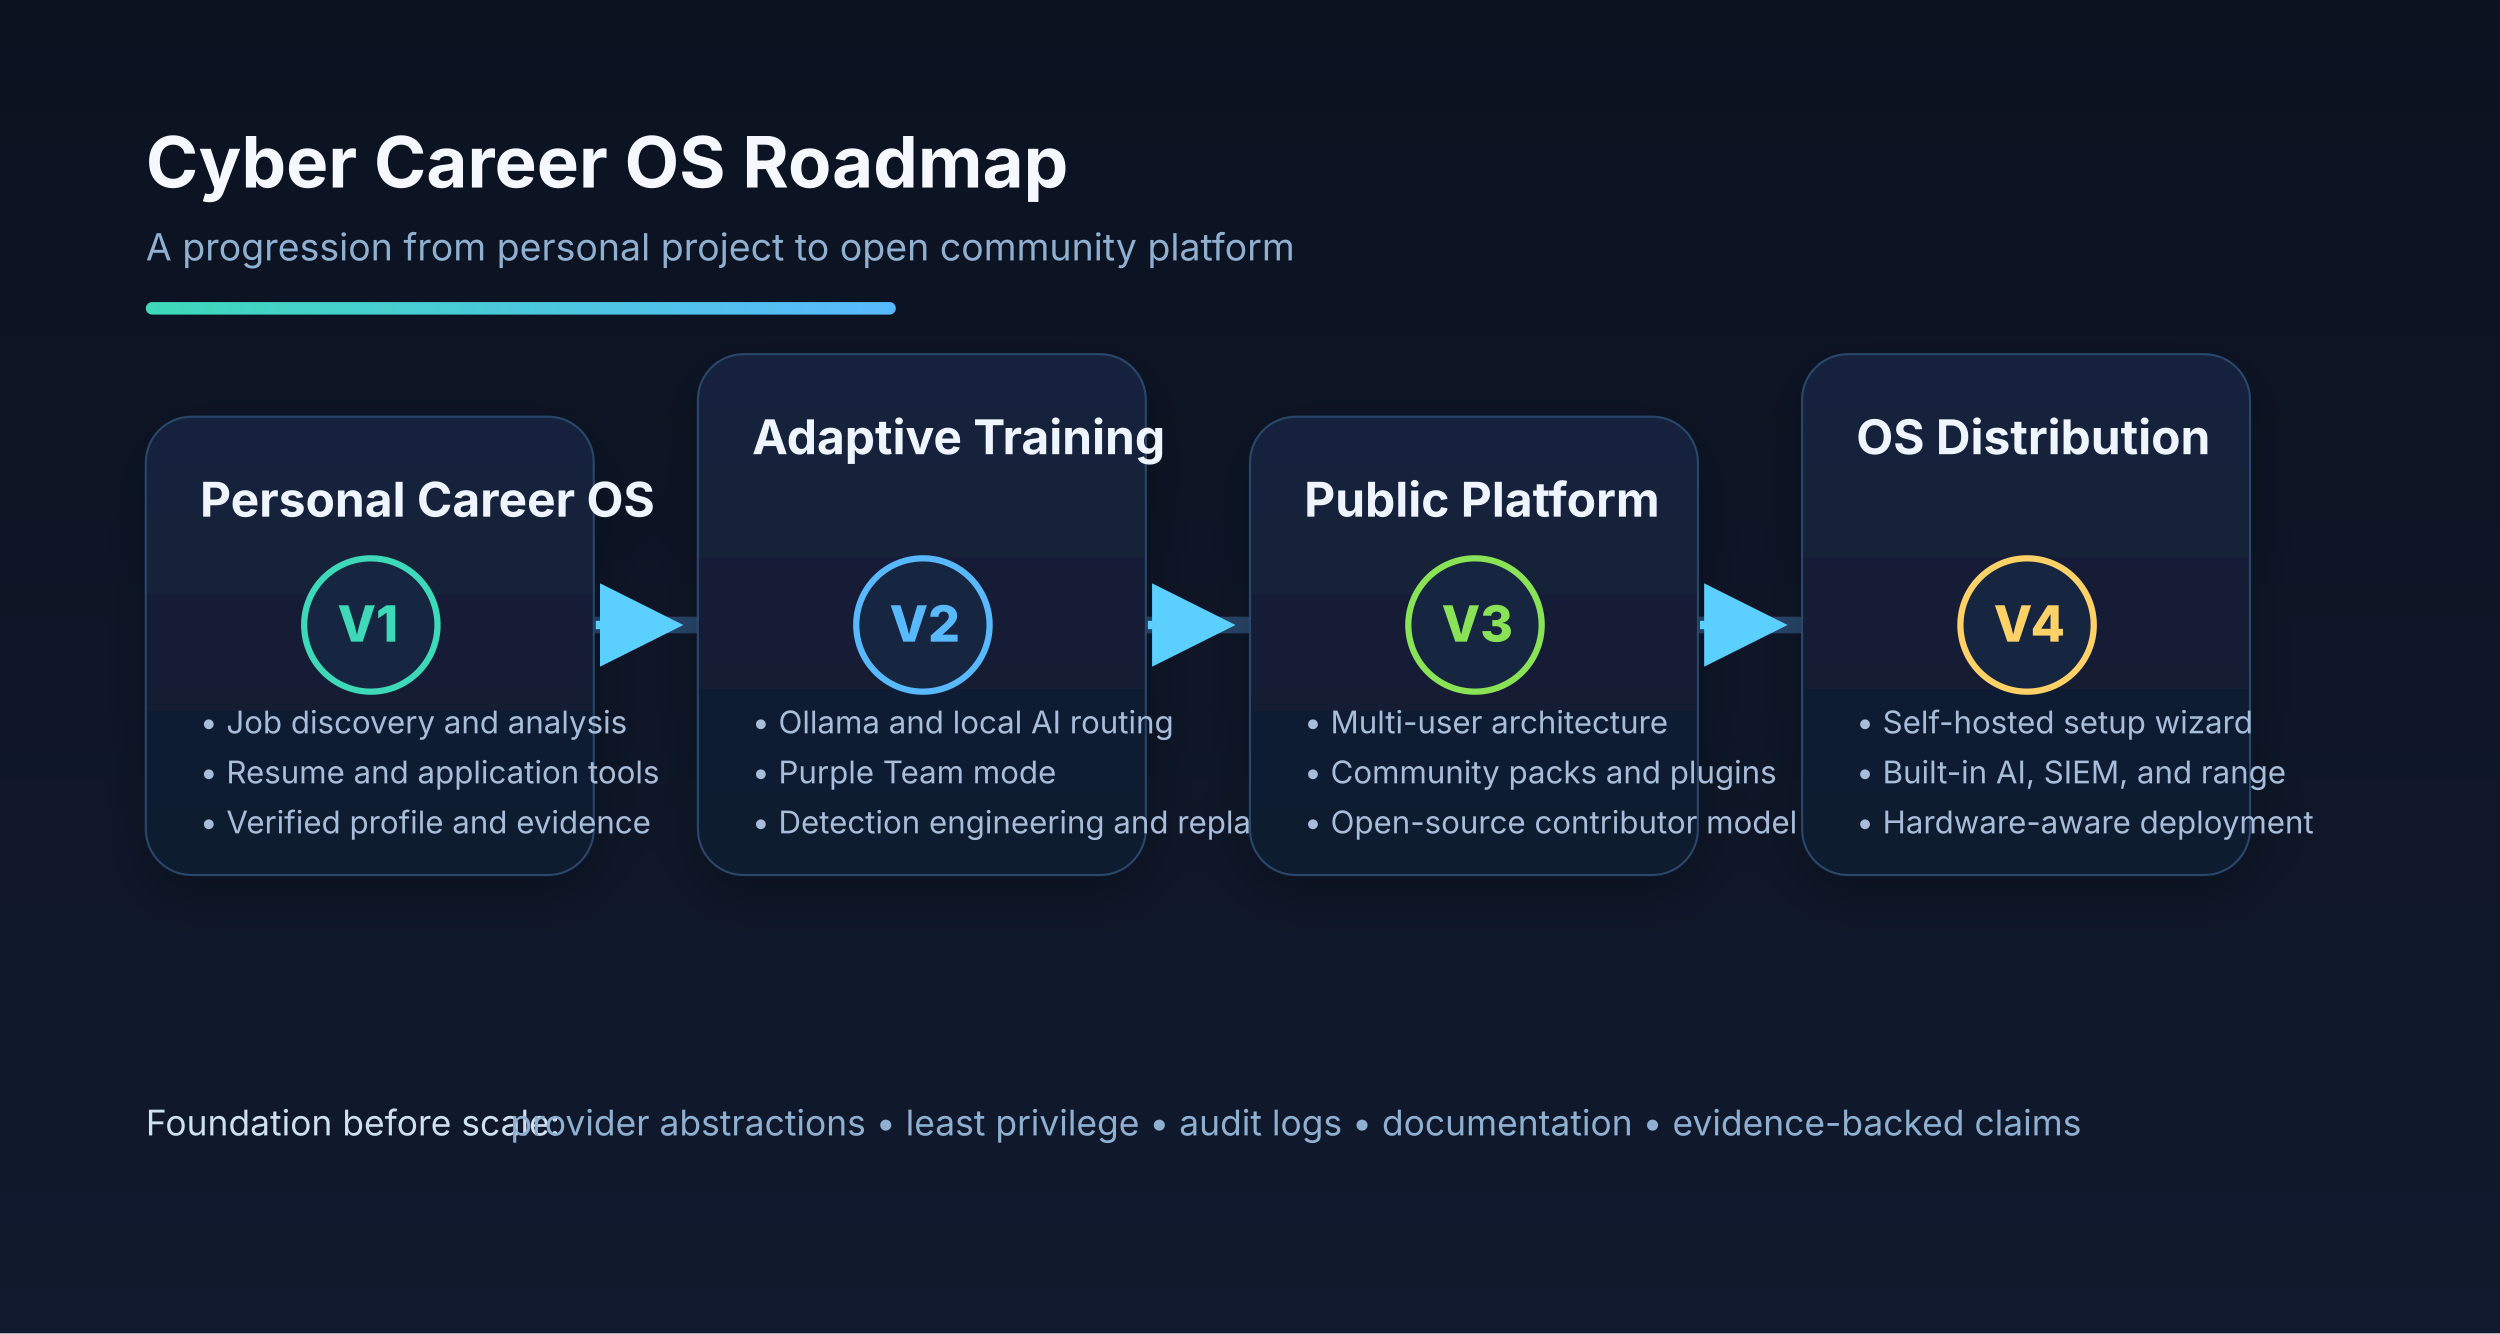
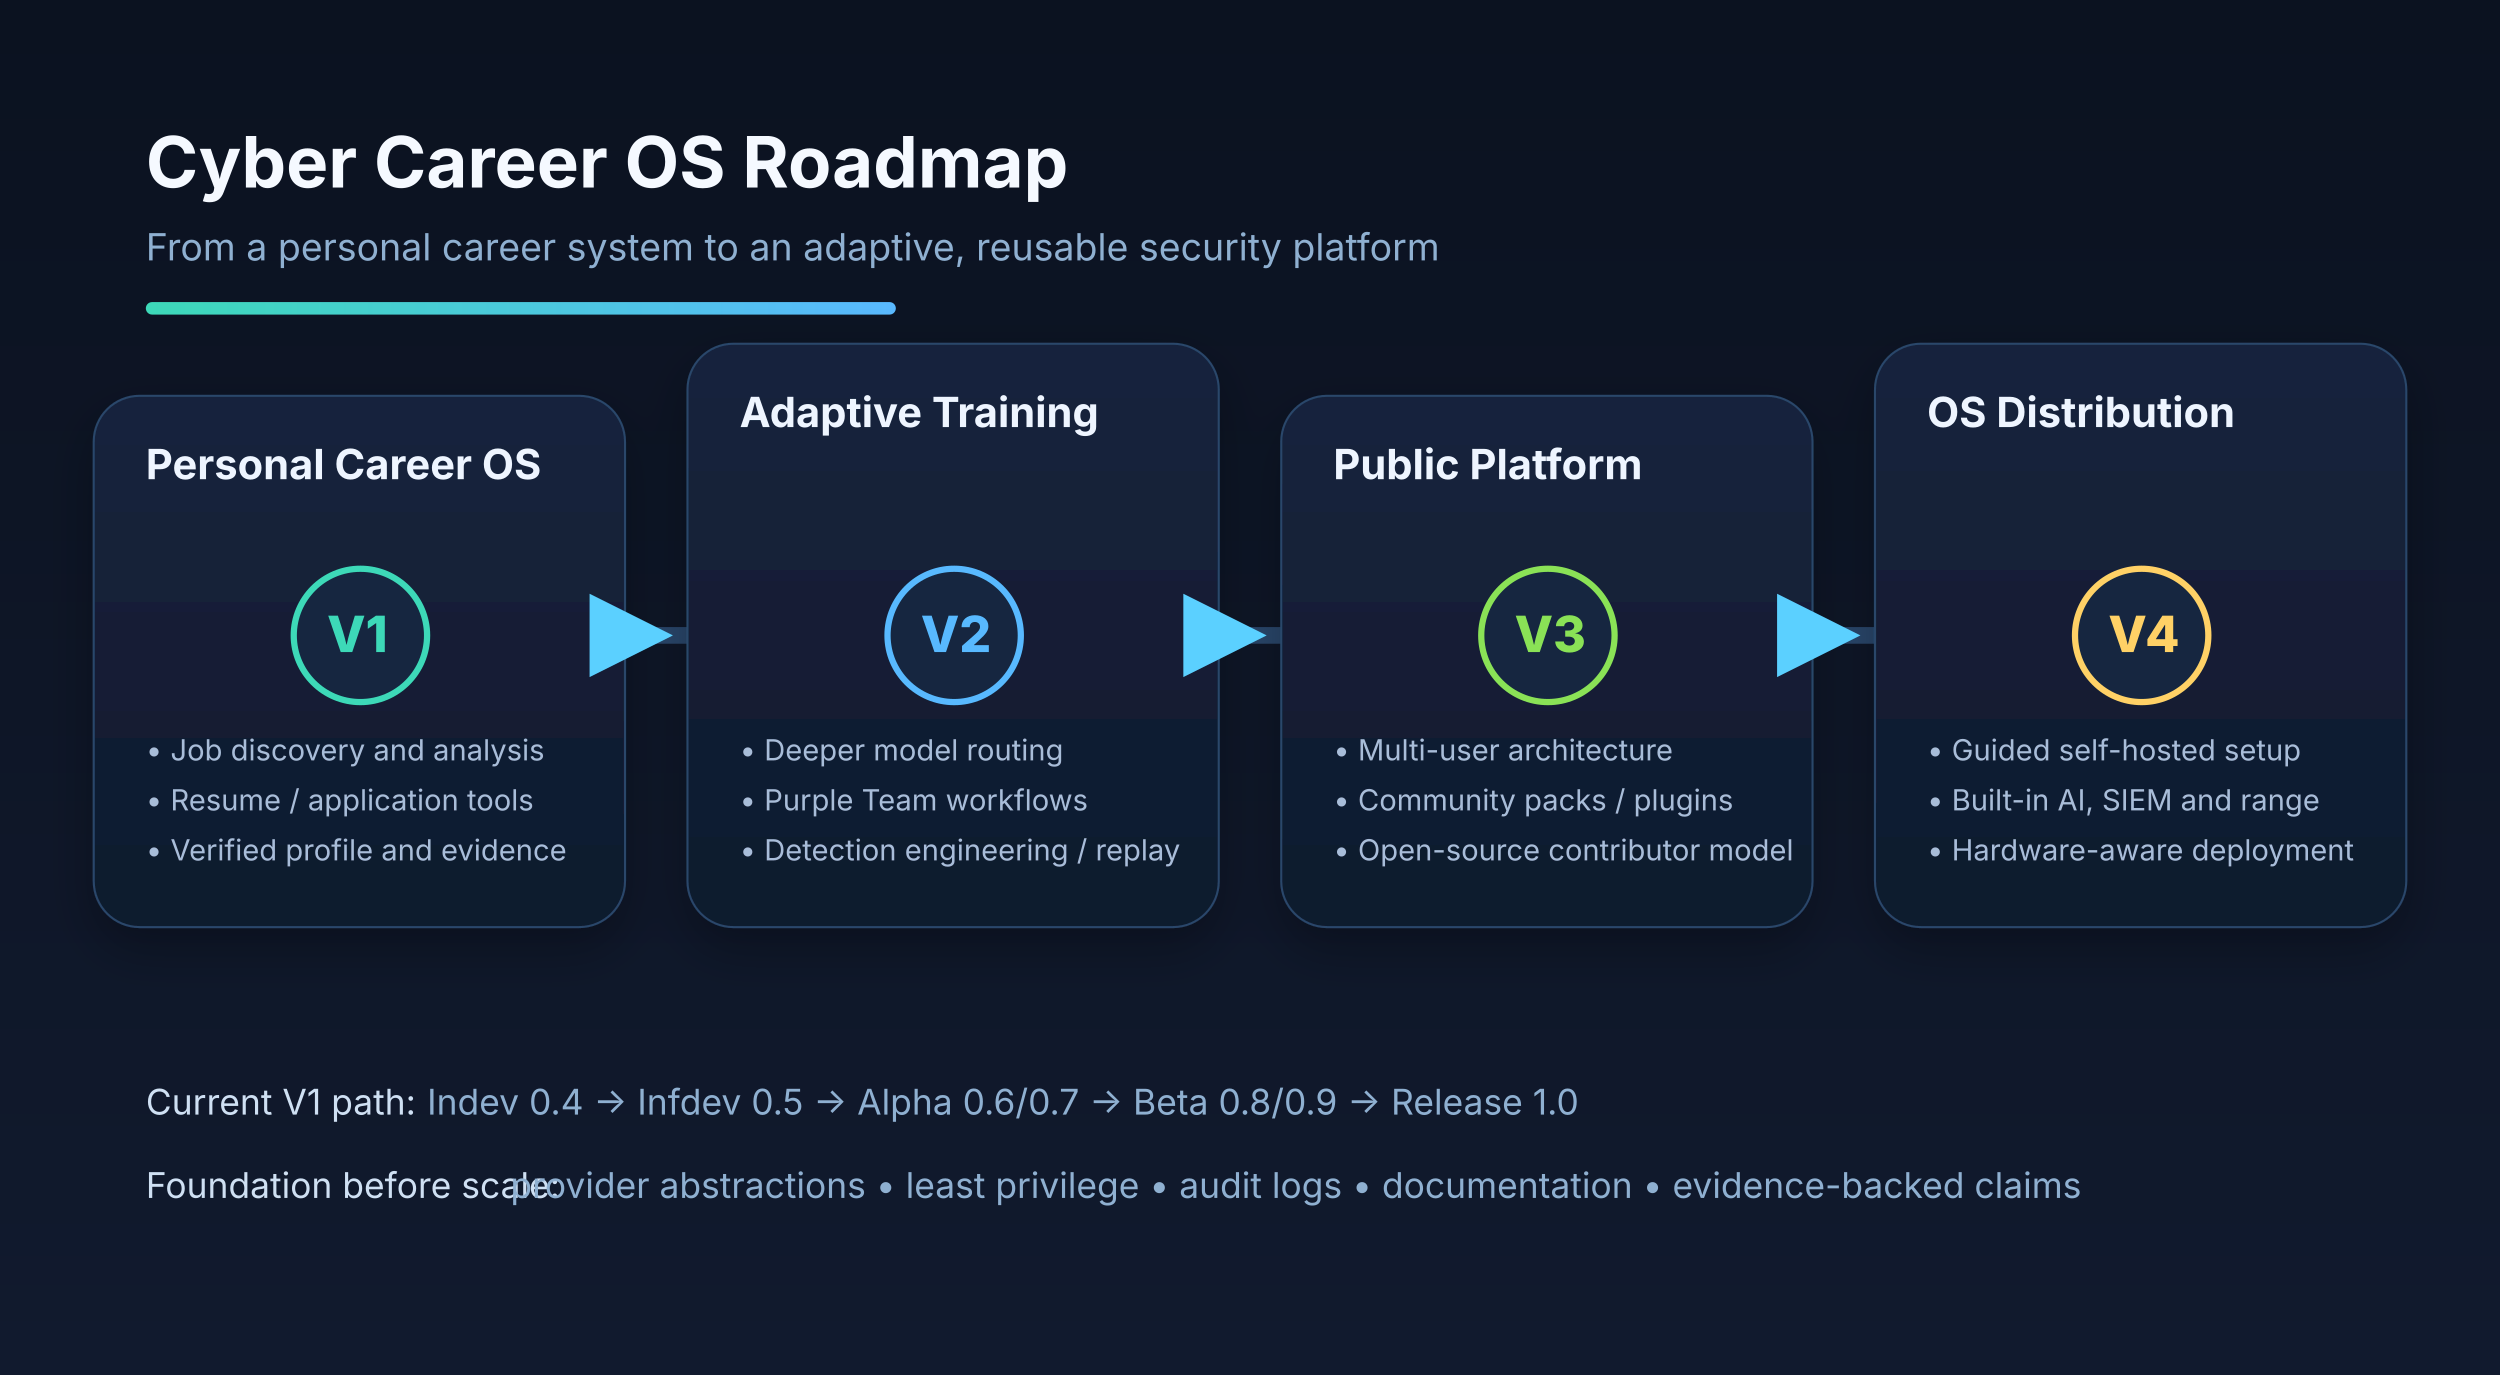
- <svg xmlns="http://www.w3.org/2000/svg" width="1200" height="640" viewBox="0 0 1200 640" role="img" aria-labelledby="title desc">
+ <svg xmlns="http://www.w3.org/2000/svg" width="1200" height="660" viewBox="0 0 1200 660" role="img" aria-labelledby="title desc">
  <defs>
    <linearGradient id="bg" x1="0" y1="0" x2="0" y2="1">
      <stop offset="0%" stop-color="#0b1220" />
      <stop offset="100%" stop-color="#111a2e" />
    </linearGradient>
    <linearGradient id="card" x1="0" y1="0" x2="0" y2="1">
      <stop offset="0%" stop-color="#16233d" />
      <stop offset="100%" stop-color="#0f1a2d" />
    </linearGradient>
    <linearGradient id="accent" x1="0" y1="0" x2="1" y2="0">
      <stop offset="0%" stop-color="#3dd9b8" />
      <stop offset="100%" stop-color="#59b9ff" />
    </linearGradient>
    <filter id="shadow" x="-20%" y="-20%" width="140%" height="140%">
      <feDropShadow dx="0" dy="10" stdDeviation="12" flood-color="#000000" flood-opacity="0.28" />
    </filter>
    <marker id="arrow" markerWidth="10" markerHeight="10" refX="8" refY="5" orient="auto">
      <path d="M0,0 L10,5 L0,10 z" fill="#5bd0ff" />
    </marker>
  </defs>
-   <rect width="1200" height="640" fill="url(#bg)" />
+   <rect width="1200" height="660" fill="url(#bg)" />
  <text x="70" y="90" fill="#f5f9ff" font-size="34" font-family="Inter,Segoe UI,Arial,sans-serif" font-weight="700">Cyber Career OS Roadmap</text>
-   <text x="70" y="125" fill="#8fb0d1" font-size="18" font-family="Inter,Segoe UI,Arial,sans-serif">A progression from personal project to open community platform</text>
+   <text x="70" y="125" fill="#8fb0d1" font-size="18" font-family="Inter,Segoe UI,Arial,sans-serif">From a personal career system to an adaptive, reusable security platform</text>
  <rect x="70" y="145" width="360" height="6" rx="3" fill="url(#accent)" />
-   <line x1="155" y1="300" x2="1045" y2="300" stroke="#29466a" stroke-width="8" stroke-linecap="round" />
-   <line x1="155" y1="300" x2="1045" y2="300" stroke="url(#accent)" stroke-width="4" stroke-linecap="round" />
+   <line x1="155" y1="305" x2="1045" y2="305" stroke="#29466a" stroke-width="8" stroke-linecap="round" />
+   <line x1="155" y1="305" x2="1045" y2="305" stroke="url(#accent)" stroke-width="4" stroke-linecap="round" />
  <g filter="url(#shadow)">
-     <rect x="70" y="200" width="215" height="220" rx="22" fill="url(#card)" stroke="#29466a" />
-     <circle cx="178" cy="300" r="32" fill="#13263f" stroke="#3dd9b8" stroke-width="3" />
-     <text x="162" y="308" fill="#3dd9b8" font-size="24" font-family="Inter,Segoe UI,Arial,sans-serif" font-weight="800">V1</text>
-     <text x="96" y="248" fill="#eef5ff" font-size="23" font-family="Inter,Segoe UI,Arial,sans-serif" font-weight="700">Personal Career OS</text>
-     <text x="96" y="352" fill="#a8bdd9" font-size="15" font-family="Inter,Segoe UI,Arial,sans-serif">• Job discovery and analysis</text>
-     <text x="96" y="376" fill="#a8bdd9" font-size="15" font-family="Inter,Segoe UI,Arial,sans-serif">• Resume and application tools</text>
-     <text x="96" y="400" fill="#a8bdd9" font-size="15" font-family="Inter,Segoe UI,Arial,sans-serif">• Verified profile and evidence</text>
-     <rect x="335" y="170" width="215" height="250" rx="22" fill="url(#card)" stroke="#29466a" />
-     <circle cx="443" cy="300" r="32" fill="#13263f" stroke="#59b9ff" stroke-width="3" />
-     <text x="427" y="308" fill="#59b9ff" font-size="24" font-family="Inter,Segoe UI,Arial,sans-serif" font-weight="800">V2</text>
-     <text x="361" y="218" fill="#eef5ff" font-size="23" font-family="Inter,Segoe UI,Arial,sans-serif" font-weight="700">Adaptive Training</text>
-     <text x="361" y="352" fill="#a8bdd9" font-size="15" font-family="Inter,Segoe UI,Arial,sans-serif">• Ollama and local AI routing</text>
-     <text x="361" y="376" fill="#a8bdd9" font-size="15" font-family="Inter,Segoe UI,Arial,sans-serif">• Purple Team mode</text>
-     <text x="361" y="400" fill="#a8bdd9" font-size="15" font-family="Inter,Segoe UI,Arial,sans-serif">• Detection engineering and replay</text>
-     <rect x="600" y="200" width="215" height="220" rx="22" fill="url(#card)" stroke="#29466a" />
-     <circle cx="708" cy="300" r="32" fill="#13263f" stroke="#8ae257" stroke-width="3" />
-     <text x="692" y="308" fill="#8ae257" font-size="24" font-family="Inter,Segoe UI,Arial,sans-serif" font-weight="800">V3</text>
-     <text x="626" y="248" fill="#eef5ff" font-size="23" font-family="Inter,Segoe UI,Arial,sans-serif" font-weight="700">Public Platform</text>
-     <text x="626" y="352" fill="#a8bdd9" font-size="15" font-family="Inter,Segoe UI,Arial,sans-serif">• Multi-user architecture</text>
-     <text x="626" y="376" fill="#a8bdd9" font-size="15" font-family="Inter,Segoe UI,Arial,sans-serif">• Community packs and plugins</text>
-     <text x="626" y="400" fill="#a8bdd9" font-size="15" font-family="Inter,Segoe UI,Arial,sans-serif">• Open-source contributor model</text>
-     <rect x="865" y="170" width="215" height="250" rx="22" fill="url(#card)" stroke="#29466a" />
-     <circle cx="973" cy="300" r="32" fill="#13263f" stroke="#ffd166" stroke-width="3" />
-     <text x="957" y="308" fill="#ffd166" font-size="24" font-family="Inter,Segoe UI,Arial,sans-serif" font-weight="800">V4</text>
-     <text x="891" y="218" fill="#eef5ff" font-size="23" font-family="Inter,Segoe UI,Arial,sans-serif" font-weight="700">OS Distribution</text>
-     <text x="891" y="352" fill="#a8bdd9" font-size="15" font-family="Inter,Segoe UI,Arial,sans-serif">• Self-hosted setup wizard</text>
-     <text x="891" y="376" fill="#a8bdd9" font-size="15" font-family="Inter,Segoe UI,Arial,sans-serif">• Built-in AI, SIEM, and range</text>
-     <text x="891" y="400" fill="#a8bdd9" font-size="15" font-family="Inter,Segoe UI,Arial,sans-serif">• Hardware-aware deployment</text>
+     <rect x="45" y="190" width="255" height="255" rx="22" fill="url(#card)" stroke="#29466a" />
+     <circle cx="173" cy="305" r="32" fill="#13263f" stroke="#3dd9b8" stroke-width="3" />
+     <text x="157" y="313" fill="#3dd9b8" font-size="24" font-family="Inter,Segoe UI,Arial,sans-serif" font-weight="800">V1</text>
+     <text x="70" y="230" fill="#eef5ff" font-size="20" font-family="Inter,Segoe UI,Arial,sans-serif" font-weight="700">Personal Career OS</text>
+     <text x="70" y="365" fill="#a8bdd9" font-size="14" font-family="Inter,Segoe UI,Arial,sans-serif">• Job discovery and analysis</text>
+     <text x="70" y="389" fill="#a8bdd9" font-size="14" font-family="Inter,Segoe UI,Arial,sans-serif">• Resume / application tools</text>
+     <text x="70" y="413" fill="#a8bdd9" font-size="14" font-family="Inter,Segoe UI,Arial,sans-serif">• Verified profile and evidence</text>
+     <rect x="330" y="165" width="255" height="280" rx="22" fill="url(#card)" stroke="#29466a" />
+     <circle cx="458" cy="305" r="32" fill="#13263f" stroke="#59b9ff" stroke-width="3" />
+     <text x="442" y="313" fill="#59b9ff" font-size="24" font-family="Inter,Segoe UI,Arial,sans-serif" font-weight="800">V2</text>
+     <text x="355" y="205" fill="#eef5ff" font-size="20" font-family="Inter,Segoe UI,Arial,sans-serif" font-weight="700">Adaptive Training</text>
+     <text x="355" y="365" fill="#a8bdd9" font-size="14" font-family="Inter,Segoe UI,Arial,sans-serif">• Deeper model routing</text>
+     <text x="355" y="389" fill="#a8bdd9" font-size="14" font-family="Inter,Segoe UI,Arial,sans-serif">• Purple Team workflows</text>
+     <text x="355" y="413" fill="#a8bdd9" font-size="14" font-family="Inter,Segoe UI,Arial,sans-serif">• Detection engineering / replay</text>
+     <rect x="615" y="190" width="255" height="255" rx="22" fill="url(#card)" stroke="#29466a" />
+     <circle cx="743" cy="305" r="32" fill="#13263f" stroke="#8ae257" stroke-width="3" />
+     <text x="727" y="313" fill="#8ae257" font-size="24" font-family="Inter,Segoe UI,Arial,sans-serif" font-weight="800">V3</text>
+     <text x="640" y="230" fill="#eef5ff" font-size="20" font-family="Inter,Segoe UI,Arial,sans-serif" font-weight="700">Public Platform</text>
+     <text x="640" y="365" fill="#a8bdd9" font-size="14" font-family="Inter,Segoe UI,Arial,sans-serif">• Multi-user architecture</text>
+     <text x="640" y="389" fill="#a8bdd9" font-size="14" font-family="Inter,Segoe UI,Arial,sans-serif">• Community packs / plugins</text>
+     <text x="640" y="413" fill="#a8bdd9" font-size="14" font-family="Inter,Segoe UI,Arial,sans-serif">• Open-source contributor model</text>
+     <rect x="900" y="165" width="255" height="280" rx="22" fill="url(#card)" stroke="#29466a" />
+     <circle cx="1028" cy="305" r="32" fill="#13263f" stroke="#ffd166" stroke-width="3" />
+     <text x="1012" y="313" fill="#ffd166" font-size="24" font-family="Inter,Segoe UI,Arial,sans-serif" font-weight="800">V4</text>
+     <text x="925" y="205" fill="#eef5ff" font-size="20" font-family="Inter,Segoe UI,Arial,sans-serif" font-weight="700">OS Distribution</text>
+     <text x="925" y="365" fill="#a8bdd9" font-size="14" font-family="Inter,Segoe UI,Arial,sans-serif">• Guided self-hosted setup</text>
+     <text x="925" y="389" fill="#a8bdd9" font-size="14" font-family="Inter,Segoe UI,Arial,sans-serif">• Built-in AI, SIEM and range</text>
+     <text x="925" y="413" fill="#a8bdd9" font-size="14" font-family="Inter,Segoe UI,Arial,sans-serif">• Hardware-aware deployment</text>
  </g>
-   <path d="M286 300 H320" stroke="#5bd0ff" stroke-width="4" marker-end="url(#arrow)" />
-   <path d="M551 300 H585" stroke="#5bd0ff" stroke-width="4" marker-end="url(#arrow)" />
-   <path d="M816 300 H850" stroke="#5bd0ff" stroke-width="4" marker-end="url(#arrow)" />
-   <text x="70" y="545" fill="#cfe0f3" font-size="17" font-family="Inter,Segoe UI,Arial,sans-serif">Foundation before scale:</text>
-   <text x="245" y="545" fill="#8fb0d1" font-size="17" font-family="Inter,Segoe UI,Arial,sans-serif">provider abstractions • least privilege • audit logs • documentation • evidence-backed claims</text>
+   <path d="M300 305 H315" stroke="#5bd0ff" stroke-width="4" marker-end="url(#arrow)" />
+   <path d="M585 305 H600" stroke="#5bd0ff" stroke-width="4" marker-end="url(#arrow)" />
+   <path d="M870 305 H885" stroke="#5bd0ff" stroke-width="4" marker-end="url(#arrow)" />
+   <text x="70" y="535" fill="#cfe0f3" font-size="17" font-family="Inter,Segoe UI,Arial,sans-serif">Current V1 path:</text>
+   <text x="205" y="535" fill="#8fb0d1" font-size="17" font-family="Inter,Segoe UI,Arial,sans-serif">Indev 0.4 → Infdev 0.5 → Alpha 0.6/0.7 → Beta 0.8/0.9 → Release 1.0</text>
+   <text x="70" y="575" fill="#cfe0f3" font-size="17" font-family="Inter,Segoe UI,Arial,sans-serif">Foundation before scale:</text>
+   <text x="245" y="575" fill="#8fb0d1" font-size="17" font-family="Inter,Segoe UI,Arial,sans-serif">provider abstractions • least privilege • audit logs • documentation • evidence-backed claims</text>
</svg>
